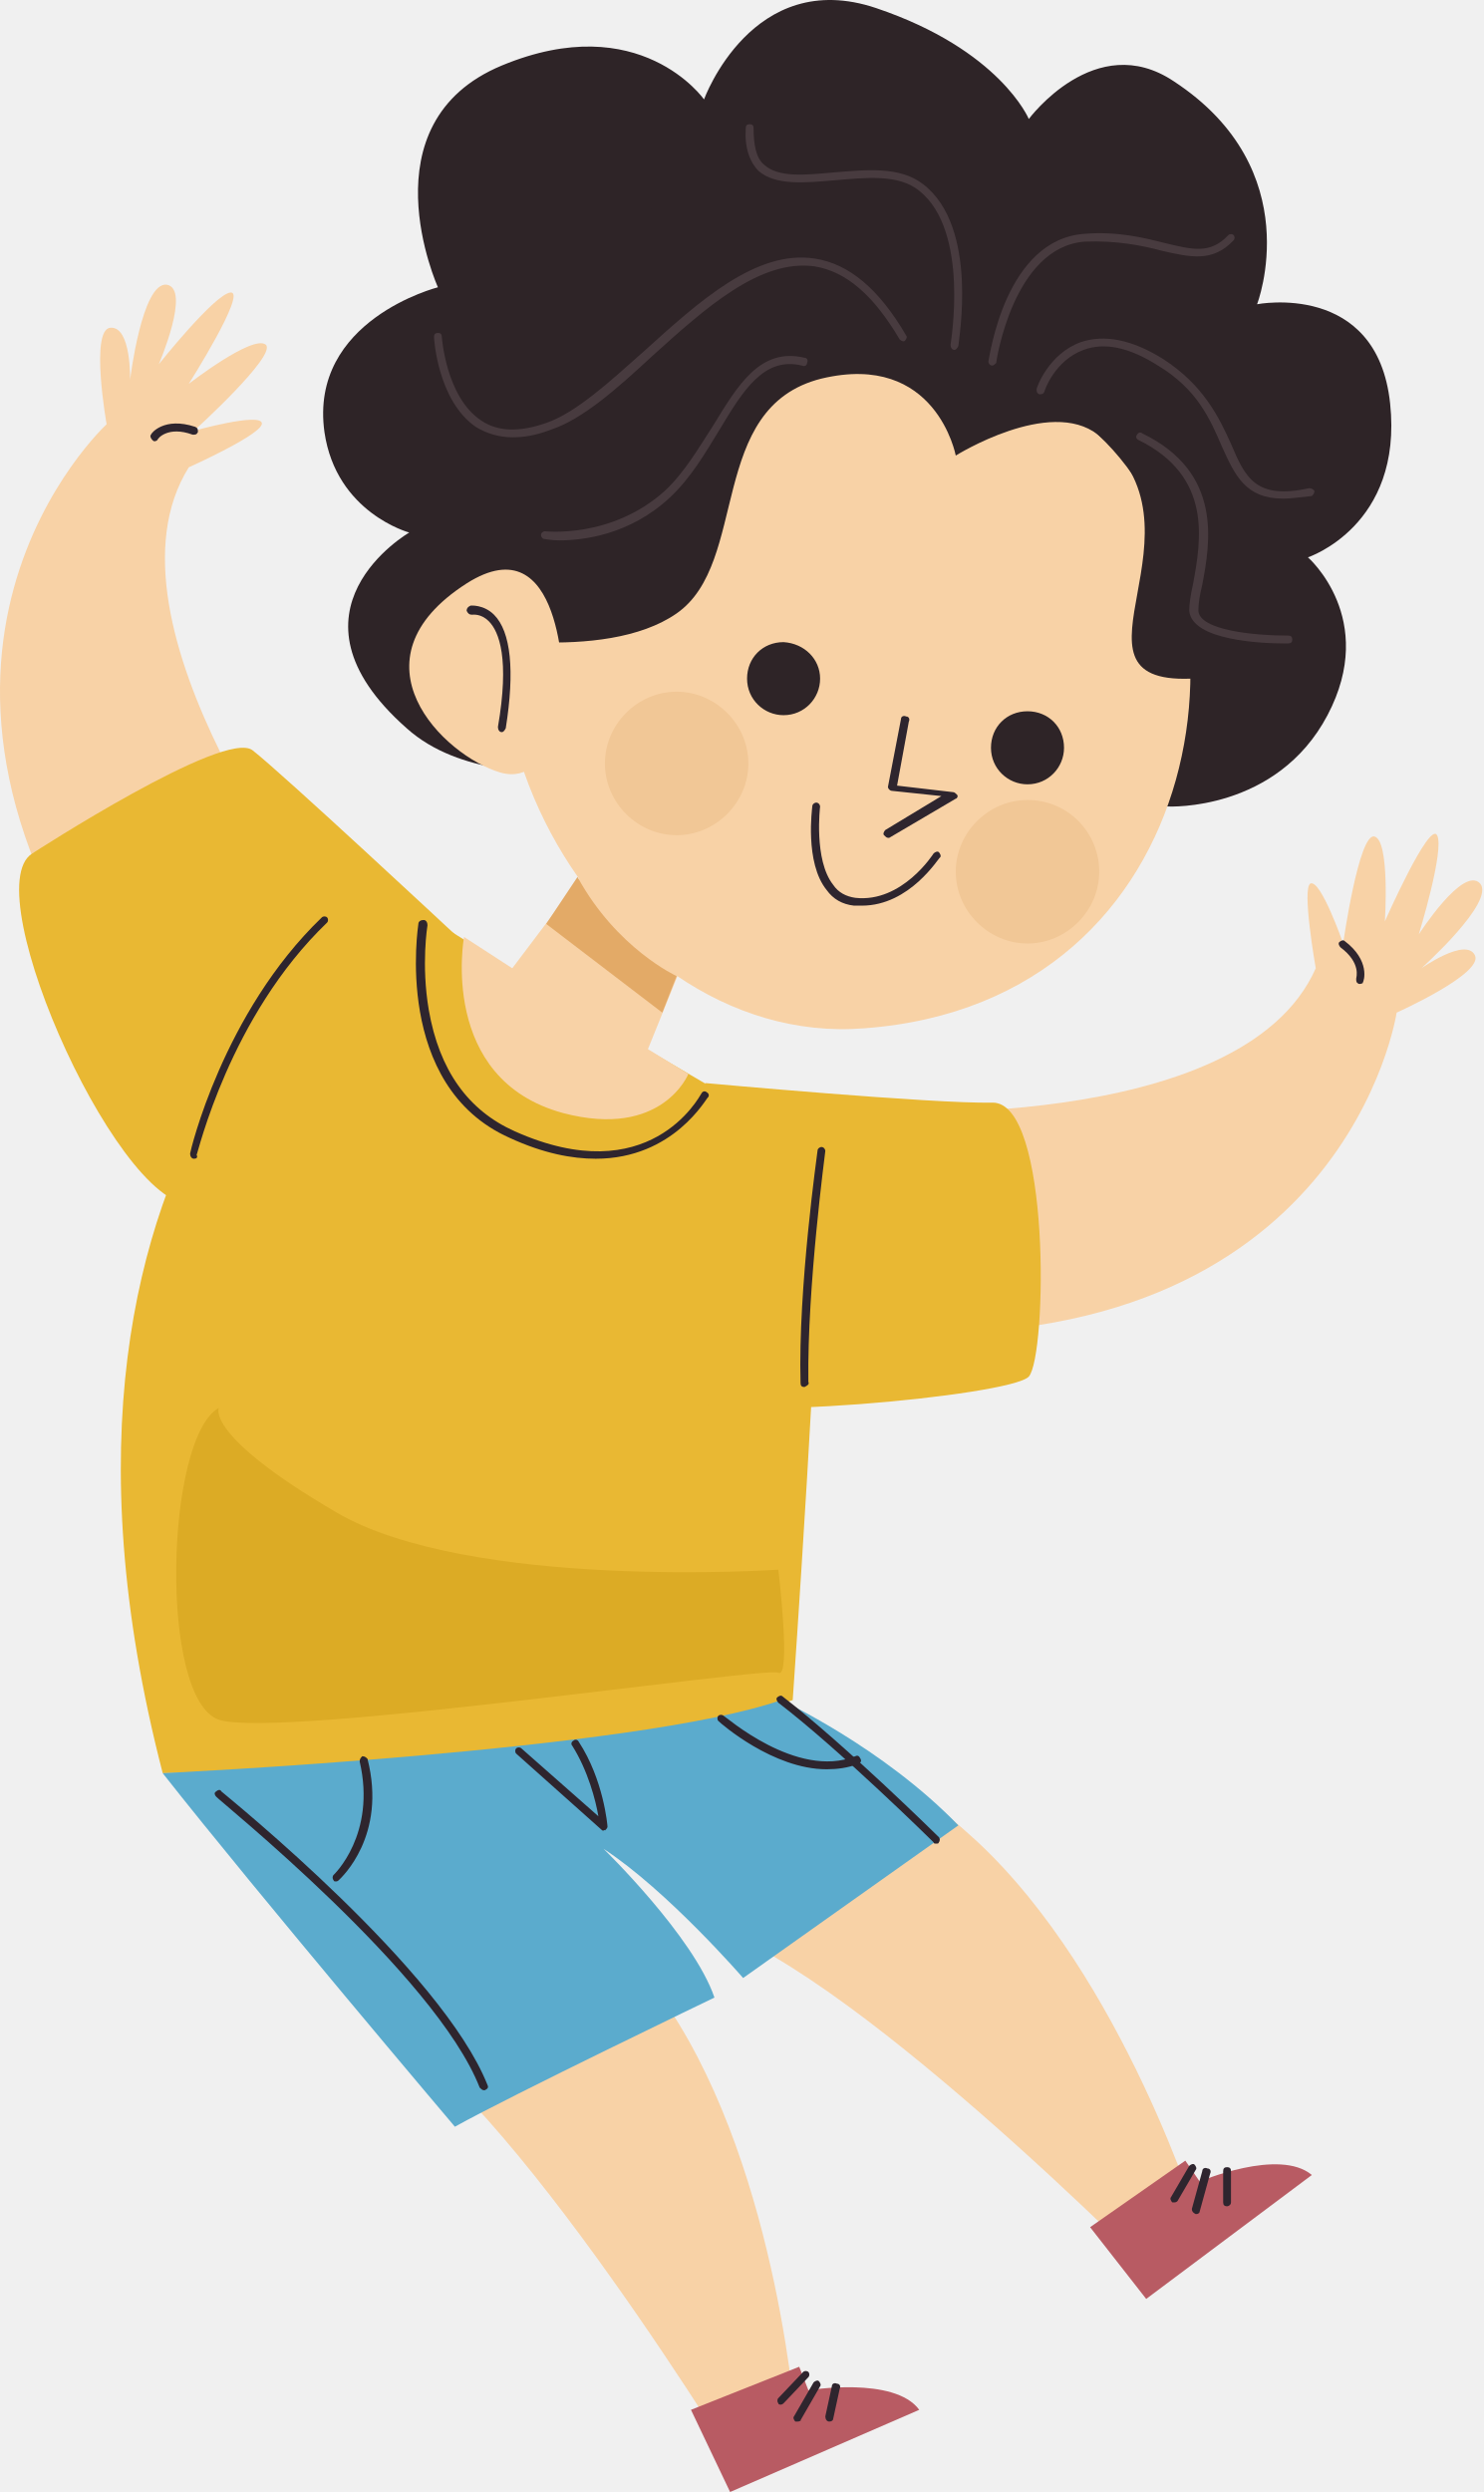
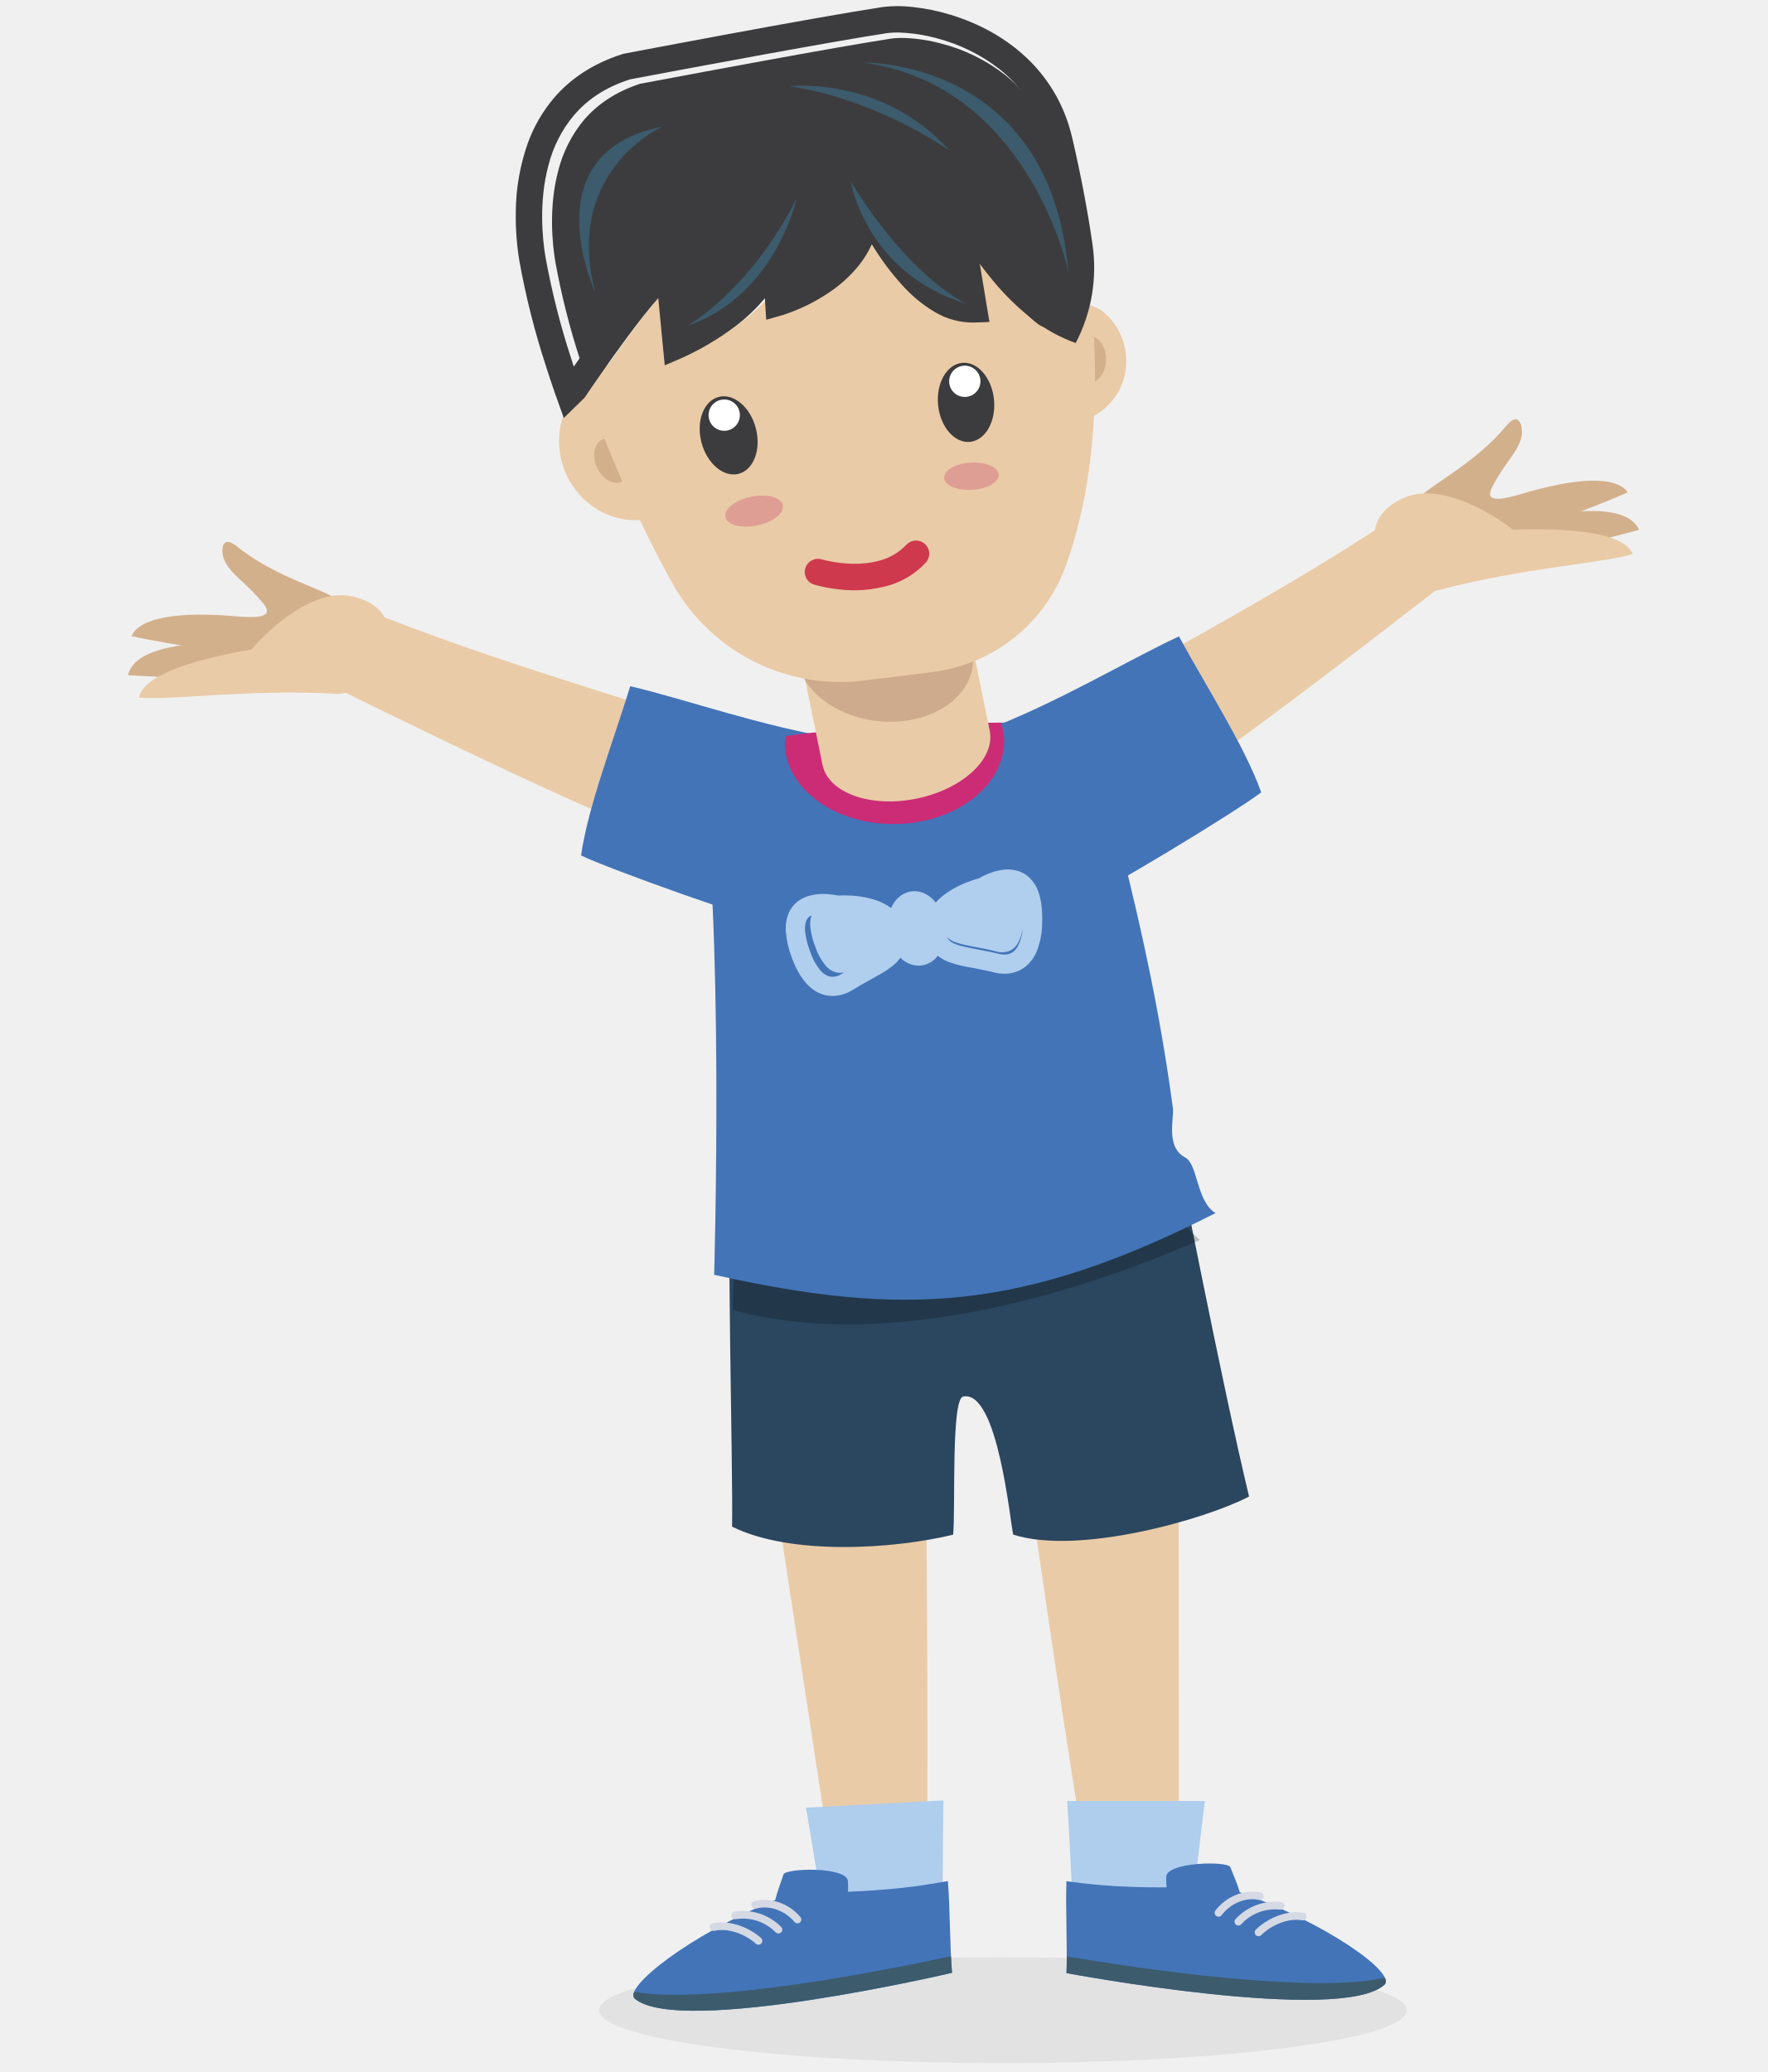
- <svg xmlns="http://www.w3.org/2000/svg" width="209" height="351" viewBox="0 0 209 351" fill="none">
-   <path d="M76.944 108.635s-12.127.735-19.66-6.064c-18.743-16.537.367-27.562.367-27.562S47.36 72.253 45.707 60.86c-2.205-15.802 15.986-20.396 15.986-20.396S51.22 17.312 70.697 9.227c19.477-8.085 28.48 4.777 28.48 4.777s6.8-18.742 24.256-12.862c17.456 5.88 21.498 15.619 21.498 15.619s9.372-12.68 20.396-5.33c19.11 12.496 11.76 31.422 11.76 31.422s16.905-3.308 18.743 13.965C197.667 74.09 184.254 78.5 184.254 78.5s9.922 8.636 2.756 22.234c-7.166 13.597-22.418 12.862-22.418 12.862l-87.648-4.961z" fill="#2E2427" />
-   <path d="M58.202 249.754s20.396 9.555 36.015 33.075c15.618 23.52 18.007 59.902 18.007 59.902s16.537-5.328 13.046-2.756c-3.491 2.389-20.212 9.555-20.212 9.555s-33.81-55.86-52.185-64.68l5.329-35.096z" fill="#F8D2A6" />
-   <path d="M97.34 339.424l15.251-6.064 1.286 3.308s12.128-2.022 15.619 2.756L102.852 351l-5.512-11.576z" fill="#B85B63" />
-   <path d="M110.018 338.689c-.184 0-.367 0-.367-.184-.184-.184-.184-.551 0-.735l3.491-3.675c.183-.184.551-.184.735 0 .183.184.183.551 0 .735l-3.491 3.675c-.184.184-.368.184-.368.184zm2.39 2.388h-.368c-.184-.183-.367-.551-.184-.734l2.757-4.778c.183-.184.551-.367.735-.184.183.184.367.552.183.735l-2.756 4.778c.184 0-.184.183-.367.183zm4.41.001c-.368 0-.551-.368-.551-.735l.918-4.227c0-.367.368-.551.735-.367.368 0 .552.367.368.735l-.919 4.226c0 .184-.184.368-.551.368z" fill="#2E252E" />
-   <path d="M94.767 235.606s22.049 4.593 42.813 23.703c20.764 19.294 31.421 54.206 31.421 54.206s14.884-9.004 12.128-5.88c-2.757 3.124-17.457 13.965-17.457 13.965s-45.753-46.488-65.782-50.898l-3.123-35.096z" fill="#F8D2A6" />
-   <path d="M153.567 313.699l13.414-9.371 2.021 2.94s11.209-4.778 15.803-.919l-23.336 17.456-7.902-10.106z" fill="#B85B63" />
-   <path d="M165.511 310.208h-.367c-.184-.184-.368-.552-.184-.735l2.572-4.41c.184-.184.552-.368.735-.184.184.184.368.551.184.735l-2.572 4.41s-.184.184-.368.184z" fill="#2E252E" />
-   <path d="M22.922 249.754s54.206 0 88.751-10.29c0 0 4.042-57.697 4.042-77.358 0 0-48.326-27.746-59.718-35.831.184 0-57.146 30.502-33.075 123.479z" fill="#E9B833" />
-   <path d="M185.355 136.381s-2.021-11.392-.735-11.944c1.47-.551 4.594 8.453 4.594 8.453s2.205-15.619 4.41-15.068c2.205.552 1.47 11.944 1.47 11.944s6.248-14.149 7.35-12.127c1.103 2.021-2.572 13.965-2.572 13.965s6.247-9.739 8.636-7.167c2.205 2.573-8.269 11.944-8.269 11.944s6.248-4.41 7.534-1.837c1.286 2.572-11.025 8.085-11.025 8.085s-7.166 48.326-72.397 45.018l-2.573-31.053c0-.184 53.104 3.491 63.577-20.213z" fill="#F8D2A6" />
-   <path d="M191.603 138.586h-.184c-.367-.184-.367-.367-.367-.735 0-.184.735-2.205-2.205-4.41-.184-.184-.368-.551-.184-.735.184-.184.551-.367.735-.184 3.675 2.757 2.756 5.697 2.573 5.88.183 0-.184.184-.368.184z" fill="#2E252E" />
-   <path d="M26.596 65.822s10.658-4.778 10.29-6.248c-.367-1.47-9.555 1.103-9.555 1.103s11.76-10.658 10.107-12.128c-1.838-1.47-10.842 5.513-10.842 5.513s8.27-13.047 5.88-12.863c-2.205.184-10.106 10.106-10.106 10.106s4.594-10.657 1.103-11.208c-3.492-.368-5.145 13.413-5.145 13.413s.183-7.533-2.756-7.35c-2.94.184-.552 13.598-.552 13.598s-36.015 33.075 3.491 85.259l27.195-15.251c.184-.184-32.89-41.895-19.11-63.944z" fill="#F8D2A6" />
-   <path d="M21.819 62.147c-.184 0-.184 0-.368-.184s-.367-.552-.184-.735c0-.184 1.838-2.573 6.248-1.103.367.184.367.368.367.735-.183.368-.367.368-.735.368-3.49-1.286-4.96.551-4.96.735 0 0-.184.184-.368.184z" fill="#2E252E" />
-   <path d="M110.018 239.464s14.332 6.615 24.99 17.64l-30.319 21.499s-10.657-12.311-19.66-18.191c0 0 12.678 12.311 15.618 20.947 0 0-28.665 13.781-36.566 18.191 0 0-27.563-32.523-41.16-49.796 0 0 66.517-3.123 87.097-10.29z" fill="#5BABCD" />
-   <path d="M68.124 294.405c-.184 0-.368-.183-.551-.367-6.248-15.986-36.934-40.609-37.118-40.976-.183-.184-.367-.551 0-.735.184-.184.552-.368.735 0 1.287 1.102 31.054 25.173 37.485 41.343.184.368 0 .552-.367.735h-.184zm16.906-36.566c-.185 0-.185 0-.368-.184l-11.944-10.657c-.184-.184-.184-.551 0-.735.184-.184.551-.184.735 0l10.841 9.555c-.367-2.205-1.47-6.431-3.675-9.922-.184-.184-.184-.552.184-.735.184-.184.551-.184.735.183 3.491 5.329 4.042 11.76 4.042 11.944 0 .184-.183.367-.367.551 0-.184-.184 0-.184 0zm-37.67 7.166c-.183 0-.367 0-.367-.183-.184-.184-.184-.552 0-.735 0 0 6.064-5.697 3.675-15.986 0-.368.184-.552.368-.735.367 0 .551.183.735.367 2.756 10.841-3.675 16.721-4.043 17.089 0 0-.184.183-.367.183zm69.09-15.802c-7.534 0-14.884-6.431-15.252-6.799-.183-.183-.183-.551 0-.735.184-.183.552-.183.735 0 .184 0 10.29 9.004 18.559 5.697.368-.184.551 0 .735.367.184.367 0 .551-.368.735-1.469.551-2.939.735-4.409.735z" fill="#2E252E" />
-   <path d="M131.884 259.677c-.184 0-.367 0-.367-.184-.184-.184-13.23-13.046-21.867-19.661-.183-.184-.367-.551-.183-.735.183-.184.551-.368.735-.184 8.82 6.799 21.866 19.661 22.05 19.845.183.184.183.551 0 .735 0 .184-.184.184-.368.184z" fill="#2E252E" />
-   <path d="M4.546 120.211s27.195-17.64 31.054-14.516c4.042 3.124 28.48 25.909 28.48 25.909s-26.275 34.545-36.198 37.852c-10.106 3.307-31.605-44.1-23.336-49.245zm94.815 32.34s32.156 2.94 40.425 2.756c8.269-.183 7.718 35.648 5.145 38.588-2.572 2.756-45.018 6.615-47.958 2.94-2.94-3.675 2.388-44.284 2.388-44.284z" fill="#E9B833" />
-   <path d="M81.904 61.228s36.383-33.994 72.765 0c23.52 21.866 16.721 79.931-32.891 83.606-38.587 3.123-68.171-52.92-39.874-83.606z" fill="#F8D2A6" />
-   <path d="M87.418 116.169l-15.252 20.212-6.798-4.41S61.693 152 79.333 156.777c13.965 3.675 17.64-5.512 17.64-5.512l-5.697-3.491 7.718-19.11-11.576-12.495z" fill="#F8D2A6" />
-   <path d="M121.411 127.561h-1.103c-1.654-.184-2.94-.919-3.859-2.205-3.123-3.858-2.021-11.576-2.021-11.76 0-.367.368-.551.551-.551.368 0 .552.368.552.551 0 0-.919 7.534 1.837 11.025.735 1.103 1.838 1.654 3.124 1.838 6.615.735 11.025-6.248 11.025-6.248.183-.183.551-.367.735-.184.183.184.367.552.183.736-.183 0-4.226 6.798-11.024 6.798z" fill="#2E252E" />
-   <path d="M105.425 107.533c0 5.512-4.593 10.106-10.106 10.106-5.512 0-10.106-4.594-10.106-10.106 0-5.513 4.594-10.107 10.106-10.107 5.513 0 10.106 4.594 10.106 10.107zm49.428 15.251c0 5.512-4.594 10.106-10.106 10.106-5.513 0-10.106-4.594-10.106-10.106 0-5.513 4.593-10.107 10.106-10.107 5.696 0 10.106 4.594 10.106 10.107z" fill="#F1C796" />
-   <path d="M115.531 95.589c0 2.756-2.205 5.145-5.145 5.145-2.756 0-5.145-2.205-5.145-5.145 0-2.94 2.205-5.145 5.145-5.145 2.94.184 5.145 2.389 5.145 5.145zm34.361 9.739c0 2.756-2.205 5.145-5.145 5.145-2.757 0-5.145-2.205-5.145-5.145 0-2.94 2.205-5.145 5.145-5.145 2.94 0 5.145 2.205 5.145 5.145z" fill="#2E2427" />
-   <path d="M83.926 163.209c-3.308 0-7.35-.735-12.128-2.94-16.537-7.35-12.862-29.952-12.862-30.135 0-.368.367-.552.735-.552.367 0 .551.368.551.735 0 0-.919 5.513.184 11.944 1.47 8.453 5.512 14.149 12.127 17.089 18.926 8.452 25.909-4.778 26.276-5.329.184-.367.552-.367.735-.184.368.184.368.552.184.735-.184 0-4.777 8.637-15.802 8.637z" fill="#2E252E" />
-   <path d="M30.823 198.305s-2.021 3.858 16.537 14.699c18.743 11.025 62.291 8.085 62.291 8.085s1.838 15.435 0 14.517c-1.837-.919-70.376 9.371-78.828 6.615-8.453-2.94-7.534-39.69 0-43.916z" fill="#DCAB25" />
-   <path d="M113.326 195.365c-.367 0-.551-.184-.551-.552-.368-13.413 2.389-32.523 2.389-32.707 0-.367.367-.551.551-.551.367 0 .551.367.551.551 0 .184-2.572 19.11-2.389 32.524.184.367-.183.551-.551.735.184 0 0 0 0 0z" fill="#2E252E" />
-   <path d="M95.32 137.484s-8.453-3.859-13.966-13.965l-4.41 6.615 16.354 12.495 2.021-5.145z" fill="#E3AA67" />
-   <path d="M64.082 89.158s20.947 4.41 31.237-2.757c10.29-7.166 4.226-29.032 20.396-33.074 16.17-3.86 18.926 10.84 18.926 10.84s13.23-8.268 20.029-2.94c16.905 13.047-6.431 35.097 13.046 34.362 19.477-.735 16.354-17.273 16.354-17.273s-3.675.368-6.983-3.858c-3.307-4.227 9.739-40.793-36.015-31.238 0 0-16.353-26.276-48.877-13.965C60.04 41.567 54.527 72.07 64.082 89.158z" fill="#2E2427" />
-   <path d="M79.333 96.508s0-22.969-13.598-14.333c-16.905 10.841-3.307 24.255 4.778 26.644 7.9 2.205 8.82-12.311 8.82-12.311z" fill="#F8D2A6" />
-   <path d="M70.697 103.123s-.184 0 0 0c-.368 0-.552-.368-.552-.735 1.654-9.555.184-13.414-1.286-14.884-1.102-1.103-2.205-.919-2.389-.919-.367 0-.55-.184-.735-.551 0-.368.184-.551.552-.735 0 0 1.837-.184 3.307 1.286 2.389 2.389 2.94 7.901 1.654 15.986-.184.368-.368.552-.551.552zm54.389 14.883c-.183 0-.367-.183-.551-.367-.184-.184 0-.551.184-.735l7.901-4.778-6.982-.735c-.184 0-.368-.183-.368-.183-.184-.184-.184-.368-.184-.368l1.838-9.555c0-.367.367-.551.735-.367.367 0 .551.367.367.735l-1.653 9.003 7.901.919c.184 0 .367.184.551.368.184.183 0 .551-.184.551l-9.371 5.512h-.184zm-97.755 45.203c-.367 0-.55-.368-.55-.735 0-.184 4.593-19.845 18.558-33.259.184-.184.551-.184.735 0 .184.184.184.551 0 .735-13.781 13.23-18.191 32.524-18.375 32.707.184.368 0 .552-.368.552z" fill="#2E252E" />
-   <path d="M72.166 61.595a9.879 9.879 0 0 1-5.144-1.47c-5.33-3.675-5.88-12.31-5.88-12.678 0-.368.183-.552.55-.552.368 0 .552.184.552.552 0 0 .551 8.452 5.513 11.76 2.388 1.653 5.512 1.653 9.187.367 4.226-1.47 8.82-5.696 13.781-10.106 7.718-6.983 15.803-14.333 24.071-13.046 4.778.735 9.004 4.226 12.863 10.84.183.185 0 .552-.184.736-.184.184-.551 0-.735-.184-3.675-6.247-7.534-9.555-11.944-10.29-7.717-1.102-15.435 5.88-22.968 12.679-4.962 4.594-9.739 8.82-14.149 10.29-2.389.918-4.043 1.102-5.513 1.102zm62.291-12.311s-.184 0 0 0c-.367 0-.551-.367-.551-.735 0-.184 2.756-15.986-4.41-21.682-2.94-2.389-7.534-1.838-11.944-1.47-4.226.367-8.269.735-10.657-1.287-1.287-1.286-2.022-3.307-1.838-6.063 0-.368.184-.552.551-.552.368 0 .552.184.552.552 0 2.389.367 4.226 1.47 5.145 2.021 1.837 5.696 1.47 9.738 1.102 4.594-.367 9.372-.919 12.679 1.654 7.901 6.064 4.961 22.05 4.961 22.785-.183.367-.367.551-.551.551zm5.329 2.206c-.184 0-.184 0 0 0-.368 0-.552-.368-.552-.552.184-.735 2.389-17.273 13.598-18.008 4.594-.367 8.269.552 11.208 1.287 3.859.919 6.432 1.654 9.004-1.103.184-.183.551-.183.735 0 .184.184.184.552 0 .735-2.94 3.124-6.064 2.389-10.106 1.47-2.756-.735-6.431-1.47-10.841-1.286-10.106.735-12.495 16.905-12.495 17.089-.184.183-.368.367-.551.367zm40.976 18.741c-5.329 0-6.799-3.307-8.636-7.35-1.654-3.858-3.492-8.084-9.004-11.392-4.043-2.572-7.534-3.307-10.474-2.205-4.042 1.47-5.512 5.696-5.512 5.88-.184.368-.368.368-.735.368-.368-.184-.368-.368-.368-.735 0-.184 1.654-4.962 6.248-6.615 3.307-1.103 7.166-.368 11.576 2.388 5.696 3.675 7.901 8.27 9.555 11.944 2.021 4.777 3.491 7.901 11.025 6.247.367 0 .551.184.735.368 0 .367-.184.551-.368.735-1.837.184-2.94.367-4.042.367z" fill="#483B3F" />
-   <path d="M78.78 76.112c-1.102 0-1.837-.184-2.02-.184-.368 0-.552-.368-.552-.552 0-.367.368-.55.551-.55 0 0 9.371 1.102 16.905-5.697 2.756-2.573 4.778-6.064 6.799-9.188 3.491-5.696 6.615-11.024 12.862-9.554.368 0 .552.367.368.735 0 .367-.368.55-.735.367-5.329-1.286-8.269 3.491-11.576 9.004-2.022 3.307-4.043 6.798-6.983 9.555-5.696 5.328-12.311 6.064-15.618 6.064zm101.981 14.516c-2.756 0-12.862-.368-13.23-4.594 0-.919.184-2.205.551-3.859 1.103-6.063 2.757-15.067-7.717-20.212-.367-.184-.368-.552-.184-.735.184-.368.552-.368.735-.184 11.393 5.513 9.555 15.435 8.453 21.315-.368 1.47-.552 2.756-.552 3.675.184 2.756 7.902 3.491 12.679 3.491.368 0 .551.184.551.551 0 .368-.183.552-.551.552h-.735z" fill="#483B3F" />
-   <path d="M168.451 311.861c-.368-.183-.552-.367-.552-.735l1.47-5.328c0-.368.368-.552.735-.368.368 0 .552.368.368.735l-1.47 5.329c0 .184-.184.367-.551.367zm4.41-1.102c-.368 0-.551-.184-.551-.551v-4.41c0-.368.183-.552.551-.552.367 0 .551.184.551.552v4.41c0 .367-.367.551-.551.551z" fill="#2E252E" />
+ <svg xmlns="http://www.w3.org/2000/svg" width="290" height="340" viewBox="0 0 290 340" fill="none">
+   <path opacity=".06" d="M98.283 329.855c0 4.802 29.67 8.685 66.267 8.685 36.597 0 66.271-3.896 66.271-8.685 0-4.789-29.67-8.685-66.271-8.685s-66.267 3.883-66.267 8.685z" fill="#040706" />
+   <path d="M228.97 84.774c1.473-.988 8.063 10.967 6.656 12.06-20.266 15.726-45.5 34.987-53.92 38.643l-11.148-16.312c14.207-8.791 37.767-20.552 58.412-34.39z" fill="#EACBA7" />
+   <path d="M250.06 80.926c8.097-2.377 15.017-3.028 17.025-.132-4.183 1.884-22.63 9.04-34.003 12.695-1.384.445-4.288-6.625-2.776-8.292 1.14-4.818 9.889-7.008 16.912-15.404 2.012-2.4 2.648.104 2.474 1.55-.318 2.578-2.834 4.54-4.923 8.707-1.477 2.938 3.015 1.55 5.291.876z" fill="#D3B08C" />
+   <path d="M268.94 86.945c-4.926 1.28-12.276 3.229-26.207 7.214-4.125 1.163-5.733-5.133-4.125-5.633 8.319-2.581 27.332-8.163 30.332-1.581z" fill="#D3B08C" />
+   <path d="M267.914 90.903c-4.857 1.52-18.036 2.256-31.735 5.9-6.904 1.837-16.637-10.365-5.815-15.118 5.772-2.546 14.126 2.256 17.87 5.233 8.4-.279 18.037.206 19.68 3.985zm-87.131 228.338c.586 2.09 12.695-.042 12.688-2.229-.121-28.37 0-95.241-.179-102.334l-28.165 3.147s12.803 91.249 15.656 101.416z" fill="#EACBA7" />
+   <path d="M176.291 316.209c.05.551 18.672.485 18.789-.17.969-5.477 2.209-18.091 2.632-20.514h-22.615c.407 5.757.861 17.184 1.194 20.684z" fill="#AFCDED" />
+   <path d="M203.417 310.496c-.329-1.202-1.011-2.714-1.55-4.113-.388-1.031-10.493-.868-10.52 1.616-.011.568.013 1.137.069 1.702-1.728 0-3.605 0-5.581-.074a95.97 95.97 0 0 1-10.854-.938c-.175 3.923.167 10.718 0 15.083 0 0 45.066 8.435 52.171 1.899 2-1.841-9.311-10.028-23.735-15.175z" fill="#4374B8" />
+   <path d="M175.038 321.036c0 .969 0 1.904-.039 2.737 0 0 45.066 8.435 52.171 1.899.279-.259.295-.647.074-1.132-12.424 2.698-41-1.616-52.206-3.504z" fill="#3C5B6C" />
+   <path d="M206.576 311.768a.64.64 0 0 0 .752-.481.635.635 0 0 0-.481-.752c-2.617-.57-5.667.644-7.419 2.962a.626.626 0 0 0-.047.704.622.622 0 0 0 .385.297.63.63 0 0 0 .67-.226c1.465-1.954 3.988-2.989 6.14-2.504zm3.465 1.593a.605.605 0 0 0 .469-.127.604.604 0 0 0 .229-.427.634.634 0 0 0-.554-.698 8.828 8.828 0 0 0-7.482 2.822.63.63 0 0 0 .052.865.632.632 0 0 0 .867-.001 7.503 7.503 0 0 1 6.419-2.434zm3.803.504c-2.485-.434-5.683.713-7.792 2.771a.64.64 0 0 0-.145.679.63.63 0 0 0 1.029.221c1.834-1.791 4.597-2.818 6.695-2.431a.625.625 0 0 0 .642-.28.622.622 0 0 0 .086-.231.622.622 0 0 0-.285-.642.613.613 0 0 0-.23-.087z" fill="#D4D9E4" />
+   <path d="M151.564 321.276c-.264 2.151-12.56 1.88-12.881-.287-4.171-28.06-14.381-94.144-15.296-101.171l28.32-1.163s1.14 92.14-.143 102.621z" fill="#EACBA7" />
+   <path d="M193.035 188.644s7.431 38.317 11.908 56.924c-7.113 3.74-27.979 9.691-38.701 6.248-.519-2.182-2.523-23.773-8.202-22.657-2.024.388-1.237 18.556-1.655 22.673-9.835 2.38-26.681 3.454-36.271-1.326.202-9.082-1.004-50.698-.116-61.846l73.037-.016z" fill="#2B465F" />
+   <path d="M154.556 316.237c-.027.55-18.629 1.329-18.776.682-1.218-5.427-3.028-17.889-3.559-20.289l22.584-1.197c-.144 5.767-.082 17.292-.249 20.804z" fill="#AFCDED" />
+   <path d="M127.207 311.763c.271-1.217.883-2.767 1.345-4.182.345-1.051 10.443-1.341 10.582 1.136.033.568.033 1.137 0 1.705 1.729-.062 3.597-.167 5.574-.329a95.45 95.45 0 0 0 10.811-1.431c.357 3.915.322 10.718.679 15.067 0 0-44.636 10.466-52.028 4.264-2.074-1.744 8.857-10.435 23.037-16.23z" fill="#4374B8" />
+   <path d="M156.041 321c.042.966.097 1.9.163 2.714 0 0-44.636 10.466-52.028 4.264-.295-.248-.326-.632-.128-1.128 12.544 2.151 40.883-3.458 51.993-5.85z" fill="#3C5B6C" />
+   <path d="M130.359 315.38a.623.623 0 0 0 .535.229.657.657 0 0 0 .353-.144.621.621 0 0 0 .225-.427.617.617 0 0 0-.144-.461c-1.853-2.24-4.954-3.31-7.543-2.624a.629.629 0 0 0-.418.284.623.623 0 0 0-.076.501.625.625 0 0 0 .315.395.62.62 0 0 0 .505.037c2.128-.577 4.694.338 6.248 2.21zm-3.101 1.682a.636.636 0 0 0 .71.158.628.628 0 0 0 .324-.863.633.633 0 0 0-.158-.202 8.834 8.834 0 0 0-7.597-2.477.64.64 0 0 0-.515.478.642.642 0 0 0 .243.662.616.616 0 0 0 .473.104 7.485 7.485 0 0 1 6.505 2.14h.015zm-10.78-.713a.63.63 0 0 0 .274.4.62.62 0 0 0 .478.081c2.078-.485 4.884.414 6.799 2.124a.631.631 0 0 0 .841-.942c-2.201-1.962-5.446-2.958-7.911-2.415a.62.62 0 0 0-.406.272.621.621 0 0 0-.09.48h.015z" fill="#D4D9E4" />
+   <path d="M176.484 183.299c4.675 4.128 10.854 9.88 17.684 16.342-.155.171-.271.365-.434.527a12.064 12.064 0 1 1-17.25-16.869z" fill="#172229" />
+   <path opacity=".23" d="M196.856 203.479c-4.505-4.31-10.125-9.132-13.517-12.792-5.729-.666-53.172.458-61.87-.635-.64 2.93-1.027 13.26-1.225 24.889 22.739 6.346 52.365-.845 76.612-11.462z" fill="#040706" />
+   <path d="M59.187 99.737c-1.644-.67-5.683 12.37-4.086 13.156 23.025 11.311 51.629 25.084 60.614 26.96l7.625-18.219c-15.692-5.748-41.136-12.512-64.153-21.897z" fill="#EACBA7" />
+   <path d="M95.341 140.376c4.175 2.055 28.844 10.974 35.383 12.246 3.454-13.641 8.075-30.236 7.156-31.309-13.311-2.21-24.983-6.47-34.476-8.714-2.644 8.675-6.958 19.819-8.063 27.777z" fill="#4374B8" />
+   <path d="M38.277 101.094c-8.408-.694-15.316.066-16.7 3.306 4.478 1 23.991 4.264 35.868 5.57 1.446.155 2.86-7.365 1.043-8.683-2.09-4.488-11.098-4.868-19.676-11.671-2.45-1.938-2.57.64-2.105 2.016.83 2.461 3.69 3.876 6.59 7.531 2.027 2.594-2.656 2.124-5.02 1.931z" fill="#D3B08C" />
+   <path d="M21 110.796c5.086.264 12.675.686 27.134 1.776 4.264.325 4.578-6.203 2.904-6.346-8.676-.849-28.425-2.481-30.038 4.57z" fill="#D3B08C" />
+   <path d="M22.79 114.471c5.066.507 18.121-1.435 32.274-.628 7.132.387 14.199-13.513 2.651-15.998-6.167-1.326-13.377 5.063-16.447 8.737-8.284 1.435-17.622 3.853-18.478 7.889z" fill="#EACBA7" />
+   <path d="M206.936 130.019c-3.675 2.853-26.038 16.567-32.174 19.134-6.14-12.66-14.013-27.968-13.33-29.22 12.59-4.849 23.161-11.377 32.006-15.505 4.322 7.973 10.807 18.021 13.498 25.591z" fill="#4374B8" />
+   <path d="M199.457 199.052c-31.89 16.203-51.372 17.017-82.282 10.133 0 0 1.768-60.168-2.434-84.892 19.839-5.814 43.693-5.55 63.684-5.996 7.113 25.777 11.419 44.093 14.02 63.533.217 1.628-1.225 6.423 2 8.089 2.121 1.109 1.845 7.28 5.012 9.133z" fill="#4374B8" />
+   <path d="M164.761 121.363a9.581 9.581 0 0 0-.527-2.779c-9.915-.039-24.762.686-35.274 2.198-.097.411-.163.83-.198 1.252.136 7.458 8.311 13.354 18.254 13.179 9.942-.174 17.885-6.392 17.745-13.85z" fill="#CC2C76" />
+   <path d="M158.019 98.427l4.369 21.471c.938 4.613-4.443 9.609-12.017 11.152-7.574 1.543-14.486-.95-15.424-5.566l-4.368-21.467 27.44-5.59z" fill="#EACBA7" />
+   <path opacity=".19" d="M159.623 109.122a7.769 7.769 0 0 0-.124-2.287c-7.958-1.105-19.955-2.132-28.568-2.054-.122.32-.221.649-.295.984-.694 6.001 5.229 11.629 13.234 12.548 8.005.918 15.056-3.179 15.753-9.191z" fill="#532115" />
+   <path d="M157.005 154.701l-.005-.005.005.005zm11.822-10.758a4.706 4.706 0 0 0-1.648-.977 5.733 5.733 0 0 0-2.504-.256 9.183 9.183 0 0 0-2.105.5c-.678.247-1.333.553-1.957.915a19.05 19.05 0 0 0-1.396.446 16.112 16.112 0 0 0-4.461 2.368c-.444.35-.855.739-1.229 1.163a5.858 5.858 0 0 0-.799-.837 4.591 4.591 0 0 0-1.48-.826 3.766 3.766 0 0 0-2.497.027 4.078 4.078 0 0 0-1.597 1.066 5.16 5.16 0 0 0-.953 1.477 8.44 8.44 0 0 0-2.179-1.19 15.397 15.397 0 0 0-4.551-.868 17.69 17.69 0 0 0-1.969 0 11.98 11.98 0 0 0-1.496-.217 8.744 8.744 0 0 0-3.652.387 5.62 5.62 0 0 0-.93.435c-.345.2-.665.44-.953.717a4.798 4.798 0 0 0-1.055 1.527 6.545 6.545 0 0 0-.477 2.973v.167a15.37 15.37 0 0 0 .946 4.105c.051.139.101.279.155.418a12.98 12.98 0 0 0 1.904 3.489 7.129 7.129 0 0 0 1.717 1.593 5.411 5.411 0 0 0 2.733.88c.751.026 1.5-.094 2.205-.353a6.848 6.848 0 0 0 1.163-.546c.508-.31.988-.609 1.45-.872 1.163-.659 2.209-1.217 3.163-1.772.687-.386 1.346-.82 1.973-1.298a7.26 7.26 0 0 0 1.217-1.198c.058-.074.109-.159.167-.237.097.093.19.194.294.283.438.366.94.646 1.481.826.566.19 1.169.244 1.76.159.251-.038.497-.1.736-.186a4.068 4.068 0 0 0 1.594-1.066c.1-.105.182-.221.271-.333.497.4 1.051.724 1.643.961.919.349 1.868.615 2.834.795 1.023.209 2.136.387 3.353.651.519.104 1.066.24 1.647.387.46.103.929.156 1.4.159a5.84 5.84 0 0 0 2.012-.329 5.387 5.387 0 0 0 1.55-.88 6.42 6.42 0 0 0 1.857-2.605c.509-1.345.786-2.768.818-4.206.101-2.26-.105-4.008-.605-5.427a5.923 5.923 0 0 0-1.55-2.395zm-31.298 16.172a2.771 2.771 0 0 1-.891.17 2.008 2.008 0 0 1-.725-.116 3.096 3.096 0 0 1-1.322-.961 9.365 9.365 0 0 1-1.597-2.869c-.047-.128-.093-.248-.136-.387a13.057 13.057 0 0 1-.74-2.958 5.073 5.073 0 0 1 .023-1.376c.05-.379.209-.736.458-1.027.163-.173.357-.312.573-.411a3.013 3.013 0 0 0-.174.605c-.078.486-.087.98-.027 1.469.125 1.001.369 1.983.728 2.926.043.117.086.233.132.353a9.447 9.447 0 0 0 1.617 2.896c.398.484.917.854 1.504 1.073.284.097.583.145.884.14.226-.005.451-.035.67-.089l-.388.236a3.222 3.222 0 0 1-.589.326zm29.406-4.718a2.83 2.83 0 0 1-.624.741 2.183 2.183 0 0 1-.628.356 2.609 2.609 0 0 1-.919.144 3.398 3.398 0 0 1-.717-.082c-.543-.124-1.116-.267-1.721-.387-2.26-.458-4.066-.729-5.214-1.124a3.756 3.756 0 0 1-1.228-.621 1.784 1.784 0 0 1-.497-.666c.079.087.163.169.252.244.402.314.86.55 1.349.694 1.186.387 2.884.651 5.005 1.081.558.117 1.093.248 1.612.388.265.059.535.09.806.093.359.005.715-.051 1.055-.167h.023c.282-.099.544-.246.775-.434a3.26 3.26 0 0 0 .725-.853 6.734 6.734 0 0 0 .795-2.469 7.308 7.308 0 0 1-.849 3.062z" fill="#B0CEEE" />
+   <path d="M176.339 49.272c.45 6.938 1.992 13.59 1.775 19.587a10.126 10.126 0 0 0 6.671-9.722 10.71 10.71 0 0 0-.492-3.129 10.206 10.206 0 0 0-3.543-5.039c-.888-.674-3.345-1.368-4.411-1.697zM93.041 66.676a13.133 13.133 0 0 0 5.466 17.219 11.942 11.942 0 0 0 6.721 1.418c3.059-9.078-2.872-17.83-5.64-25.382-1.298 1.078-5.783 5.21-6.547 6.745z" fill="#EACBA7" />
+   <path d="M102.921 74.483c.845 1.938.415 3.989-.961 4.59-1.376.6-3.182-.473-4.027-2.408-.845-1.934-.415-3.988.965-4.59 1.38-.6 3.178.478 4.023 2.408zm78.556-15.366c-.078 2.109-1.357 3.776-2.861 3.718-1.504-.059-2.659-1.807-2.582-3.916.078-2.108 1.361-3.771 2.861-3.717 1.5.054 2.667 1.806 2.582 3.915z" fill="#D3B08C" />
+   <path d="M172.413 51.535c-2.589-1.938-14.73-14.423-14.73-14.423-2.461.093-12.086 1.302-13.419-.877-.625 1.361-1.702 4.493-2.578 5.578-1.496 1.853-2.686 2.237-4.396 3.4-3.423 2.326-6.171 5.09-7.152 5.407l-.287.086-2.663.775-.228-3.644a30.272 30.272 0 0 1-5.105 4.822 47.658 47.658 0 0 1-9.032 5.33l-2.799 1.19-1.097-11.373-.26.291c-1.527 1.768-3.349 4.12-5.12 6.516a308.371 308.371 0 0 0-7.098 10.079c3.877 10.884 8.916 22.242 14.067 31.347a31.48 31.48 0 0 0 31.247 15.626l11.207-1.377a27.213 27.213 0 0 0 4.868-1.089 26.57 26.57 0 0 0 16.924-16.063c3.249-8.772 5.544-21.068 4.757-37.72a25.786 25.786 0 0 1-7.106-3.88z" fill="#EACBA7" />
+   <path d="M172.124 22.827a21.805 21.805 0 0 0-7.384-10.656 28.375 28.375 0 0 0-10.21-4.996 27.308 27.308 0 0 0-5.966-.938 13.63 13.63 0 0 0-2.357.1c-4.485.683-12.927 2.183-20.986 3.656a3501.935 3501.935 0 0 0-18.765 3.489l-1.206.228h-.101c-4.17 1.338-7.136 3.442-9.303 5.935a21.057 21.057 0 0 0-4.264 8.415c-1.585 5.958-.945 12.071-.469 14.882a123.044 123.044 0 0 0 4.102 16.203c.147.457.298.922.45 1.376l.522 1.608.962-1.391c1.802-2.609 4.361-6.233 6.822-9.44 1.492-1.937 2.942-3.72 4.198-5.065.725-.776.973-1.745 1.411-1.892l1.252 11.45c.388-.213 4.927-1.752 5.373-2.011 2.271-1.33 5.093-3.268 7.283-5.625a14.16 14.16 0 0 0 3.225-5.14 8.923 8.923 0 0 0 .435-2.407l.577 8.509 3.574-1.276a25.2 25.2 0 0 0 1.861-.915c2.3-1.2 4.344-2.837 6.02-4.818a12.249 12.249 0 0 0 2.473-4.996 1.988 1.988 0 0 1 1.345-1.466 2.045 2.045 0 0 1 2.43.988 46.776 46.776 0 0 0 4.035 6.277c1.756 2.279 3.877 4.438 6.125 5.721.575.326 1.18.598 1.806.81l1.33.458-2.473-14.855a1.465 1.465 0 0 1 .217-1.015c.205-.302 3.834 6.411 6.032 9.45 2.197 3.04 4.515 7.21 7.779 9.672 1.287.969 3.706 1.132 5.102 1.783l1.705-1.66-.116-1.437a187.267 187.267 0 0 0-4.342-27.135l-.818.187.818-.187a21.54 21.54 0 0 0-.504-1.876z" fill="#3C3C3E" />
+   <path d="M121.998 47.702l-.005.005.005-.005z" fill="#6D6D6D" />
+   <path d="M148.718 89.376a9.157 9.157 0 0 1-4.047 2.512c-2.237.717-4.749.713-6.679.492a21.783 21.783 0 0 1-2.349-.388c-.283-.066-.5-.12-.644-.159l-.155-.042h-.031a2.161 2.161 0 0 0-1.279 4.128c1.299.373 2.629.633 3.973.775a20.71 20.71 0 0 0 8.47-.666 13.471 13.471 0 0 0 5.915-3.698 2.152 2.152 0 0 0 .571-1.552 2.152 2.152 0 0 0-.693-1.501 2.157 2.157 0 0 0-3.052.122v-.023z" fill="#CE394D" />
+   <path d="M128.45 82.906c.268 1.303-1.632 2.791-4.237 3.322-2.605.531-4.934-.089-5.198-1.395-.263-1.306 1.628-2.787 4.237-3.322 2.609-.535 4.935.089 5.198 1.395zm35.412-5.031c.073 1.236-1.869 2.36-4.338 2.507-2.469.148-4.535-.728-4.609-1.965-.074-1.236 1.868-2.357 4.338-2.508 2.469-.15 4.531.733 4.609 1.966z" fill="#DF9E94" />
+   <path d="M124.018 70.281c.904 3.489-.36 6.826-2.825 7.466-2.466.64-5.191-1.667-6.098-5.152-.907-3.485.364-6.822 2.826-7.462 2.461-.64 5.194 1.663 6.097 5.148z" fill="#3C3C3E" />
+   <path d="M121.3 67.416a2.57 2.57 0 1 1-4.973 1.294 2.57 2.57 0 0 1 4.973-1.294z" fill="#fff" />
+   <path d="M163.092 65.564c.357 3.581-1.403 6.69-3.934 6.942-2.531.252-4.88-2.442-5.237-6.02-.357-3.578 1.403-6.69 3.934-6.946 2.532-.256 4.877 2.446 5.237 6.024z" fill="#3C3C3E" />
+   <path d="M160.857 62.315a2.572 2.572 0 0 1-4.182 2.249 2.571 2.571 0 0 1 1.368-4.547 2.569 2.569 0 0 1 2.814 2.298z" fill="#fff" />
+   <path d="M92.506 68.587l3.396-3.314c1.225-1.81 3.989-5.846 6.884-9.768 1.814-2.454 3.683-4.865 5.218-6.59l1.066 11.032 2.713-1.163a45.985 45.985 0 0 0 8.761-5.167 29.577 29.577 0 0 0 4.954-4.679l.22 3.535 2.582-.736.283-.086a30.278 30.278 0 0 0 7.443-3.647 22.11 22.11 0 0 0 4.81-4.35 16.878 16.878 0 0 0 2.21-3.562 43.213 43.213 0 0 0 5.097 6.819 22.511 22.511 0 0 0 5.194 4.264 12.22 12.22 0 0 0 6.559 1.752l2.45-.093-1.586-9.532c.69.93 1.431 1.88 2.225 2.826a41.587 41.587 0 0 0 6.613 6.4 25.157 25.157 0 0 0 6.9 3.76 26.644 26.644 0 0 0 2.76-16.15c-.775-5.426-1.876-11.24-3.306-17.415a29.174 29.174 0 0 0-.597-2.194 25.807 25.807 0 0 0-6.175-10.32c-3.954-4.034-8.811-6.45-13.242-7.794a33.651 33.651 0 0 0-6.221-1.268 20.125 20.125 0 0 0-4.857 0c-5.385.818-15.967 2.713-25.243 4.427-9.276 1.713-17.215 3.233-17.215 3.233l-.12.023-.116.039-.074.023c-4.888 1.55-8.566 4.109-11.187 7.171a24.15 24.15 0 0 0-4.31 7.439 34.608 34.608 0 0 0-1.966 11.264 44.96 44.96 0 0 0 .597 8.106 129.267 129.267 0 0 0 4.342 17.18c.454 1.422.93 2.864 1.43 4.314l1.508 4.221zm-3.008-26.433c-.48-2.81-1.12-9.016.47-14.95a20.753 20.753 0 0 1 4.224-8.323c2.113-2.454 5.009-4.52 9.168-5.853l1.244-.237c3.101-.585 11.021-2.073 19.316-3.589 8.295-1.516 16.99-3.062 21.587-3.76a12.75 12.75 0 0 1 2.264-.093c2.012.09 4.007.403 5.95.934a28.349 28.349 0 0 1 10.199 5.004 21.561 21.561 0 0 1 7.314 10.556c.191.597.362 1.217.512 1.86a191.328 191.328 0 0 1 4.45 27.817 22.498 22.498 0 0 1-3.993-2.435c-3.264-2.453-6.136-5.783-8.361-8.869a63.237 63.237 0 0 1-4.578-7.365 2.347 2.347 0 0 0-4.093-.114 2.35 2.35 0 0 0-.303 1.595l2.307 13.862a9.9 9.9 0 0 1-1.714-.776c-2.159-1.224-4.283-3.38-6.043-5.667a47.392 47.392 0 0 1-4.082-6.345 2.95 2.95 0 0 0-3.511-1.411 2.908 2.908 0 0 0-1.974 2.147c-.41 1.76-1.223 3.4-2.376 4.791a19.722 19.722 0 0 1-5.934 4.745c-.663.357-1.287.66-1.857.911l-.485-7.753-4.31.272a8.177 8.177 0 0 1-.388 3.027 13.723 13.723 0 0 1-3.143 4.966c-2.163 2.325-5.012 4.29-7.303 5.632-.45.264-.869.496-1.268.713l-1.163-11.854-2.543.807a4.743 4.743 0 0 0-1.345.717c-.781.6-1.506 1.27-2.167 2-1.325 1.419-2.829 3.272-4.376 5.283-2.547 3.322-5.186 7.06-7.047 9.753-.155-.477-.314-.953-.461-1.422a125.915 125.915 0 0 1-4.187-16.575z" fill="#3C3C3E" />
+   <path d="M108.712 20.765s-16.203 7.125-11.079 27.1c0 .011-10.62-22.782 11.079-27.1zm4.066 32.697s10.113-5.62 17.893-20.785c.019 0-3.469 15.9-17.893 20.785zm26.828-23.615s2.466 15.048 19.126 20.068c-.011 0-9.028-3.787-19.126-20.068zm2.087-19.571s30.646-.702 33.611 34.36c0 .015-6.357-30.608-33.611-34.36z" fill="#3C5B6C" />
+   <path d="M129.585 14.152s15.149-1.787 26.215 10.567c0-.016-11.586-8.319-26.215-10.567z" fill="#3C5B6C" />
</svg>
